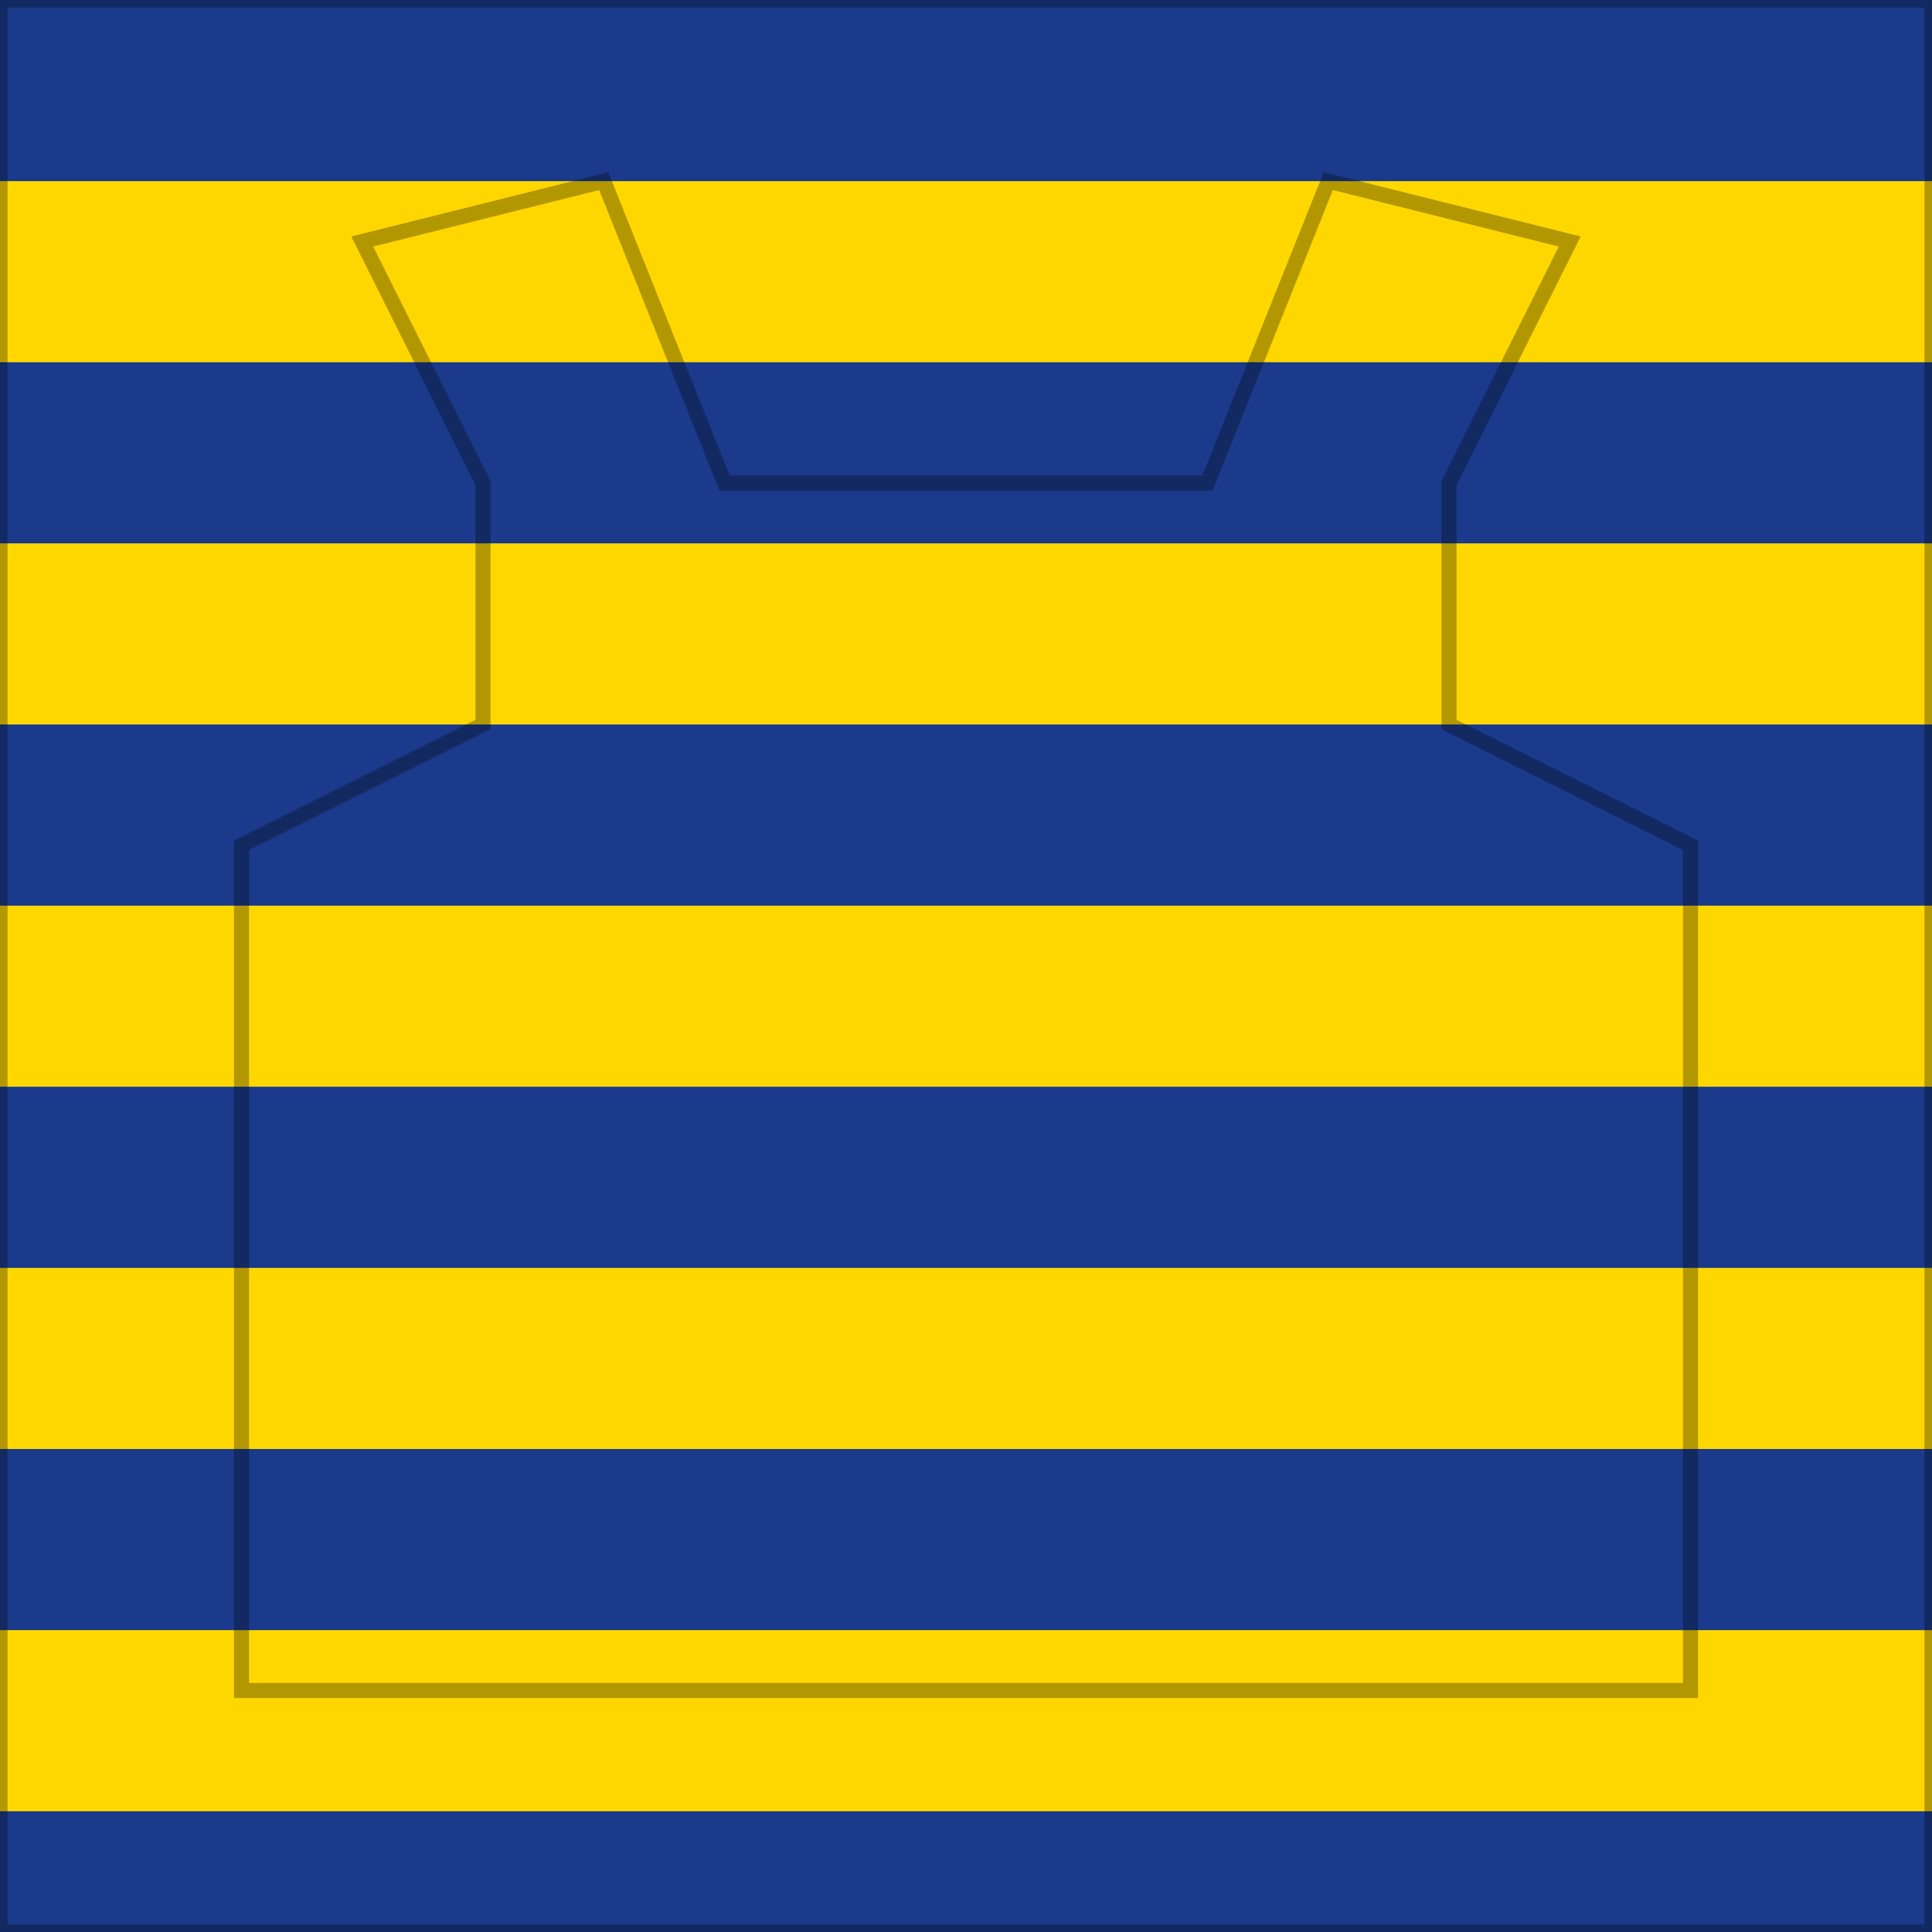
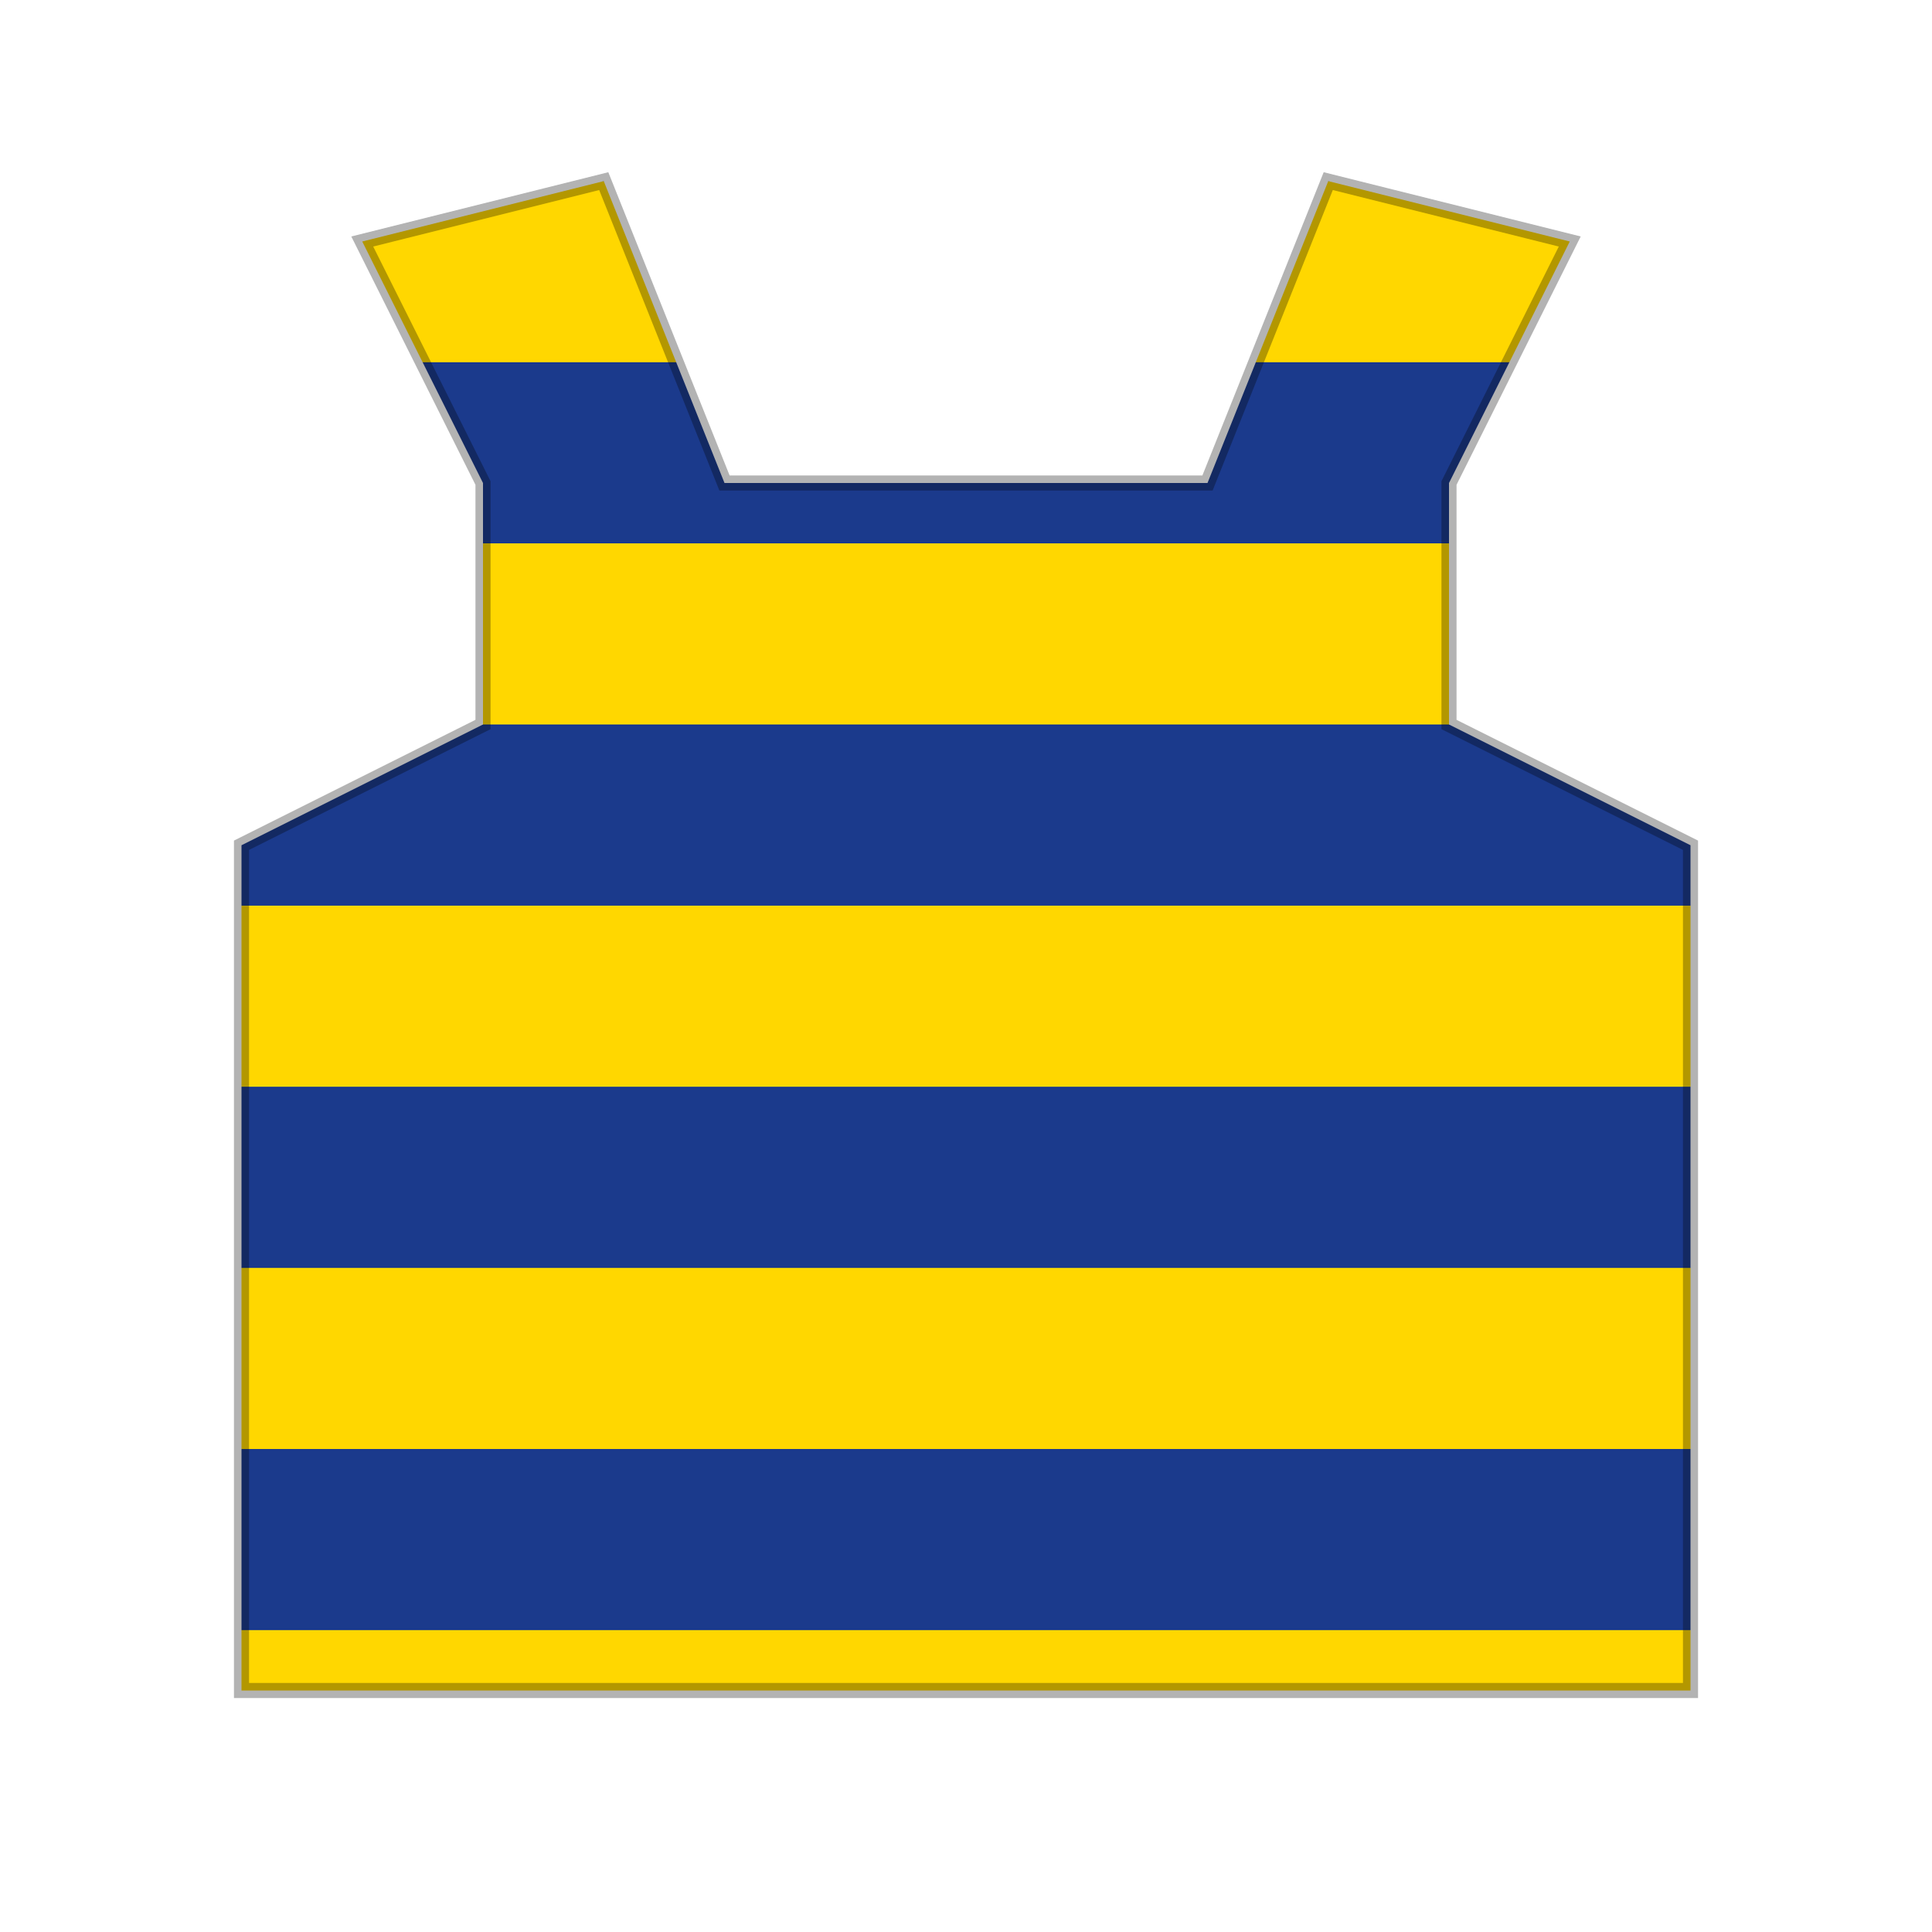
<svg xmlns="http://www.w3.org/2000/svg" viewBox="0 0 64 64" width="64" height="64">
  <defs>
    <clipPath id="shirt-St-Johns-United">
      <path d="M12,8 L16,16 L16,24 L8,28 L8,56 L56,56 L56,28 L48,24 L48,16 L52,8 L44,6 L40,16 L24,16 L20,6 L12,8 Z" />
    </clipPath>
    <pattern id="stripes-St-Johns-United" patternUnits="userSpaceOnUse" width="12" height="12" patternTransform="rotate(90)">
      <rect width="6" height="12" fill="#1B3A8C" />
      <rect x="6" width="6" height="12" fill="#FFD700" />
    </pattern>
  </defs>
-   <g clip-path="url(#shirt-St-Johns-United')">
+   <g clip-path="url(#shirt-St-Johns-United)">
    <rect x="0" y="0" width="64" height="64" fill="url(#stripes-St-Johns-United)" />
    <rect x="0" y="0" width="64" height="64" fill="none" stroke="#000" stroke-width="0.5" opacity="0.3" />
  </g>
  <path d="M12,8 L16,16 L16,24 L8,28 L8,56 L56,56 L56,28 L48,24 L48,16 L52,8 L44,6 L40,16 L24,16 L20,6 L12,8 Z" fill="none" stroke="#000" stroke-width="0.5" opacity="0.3" />
</svg>
